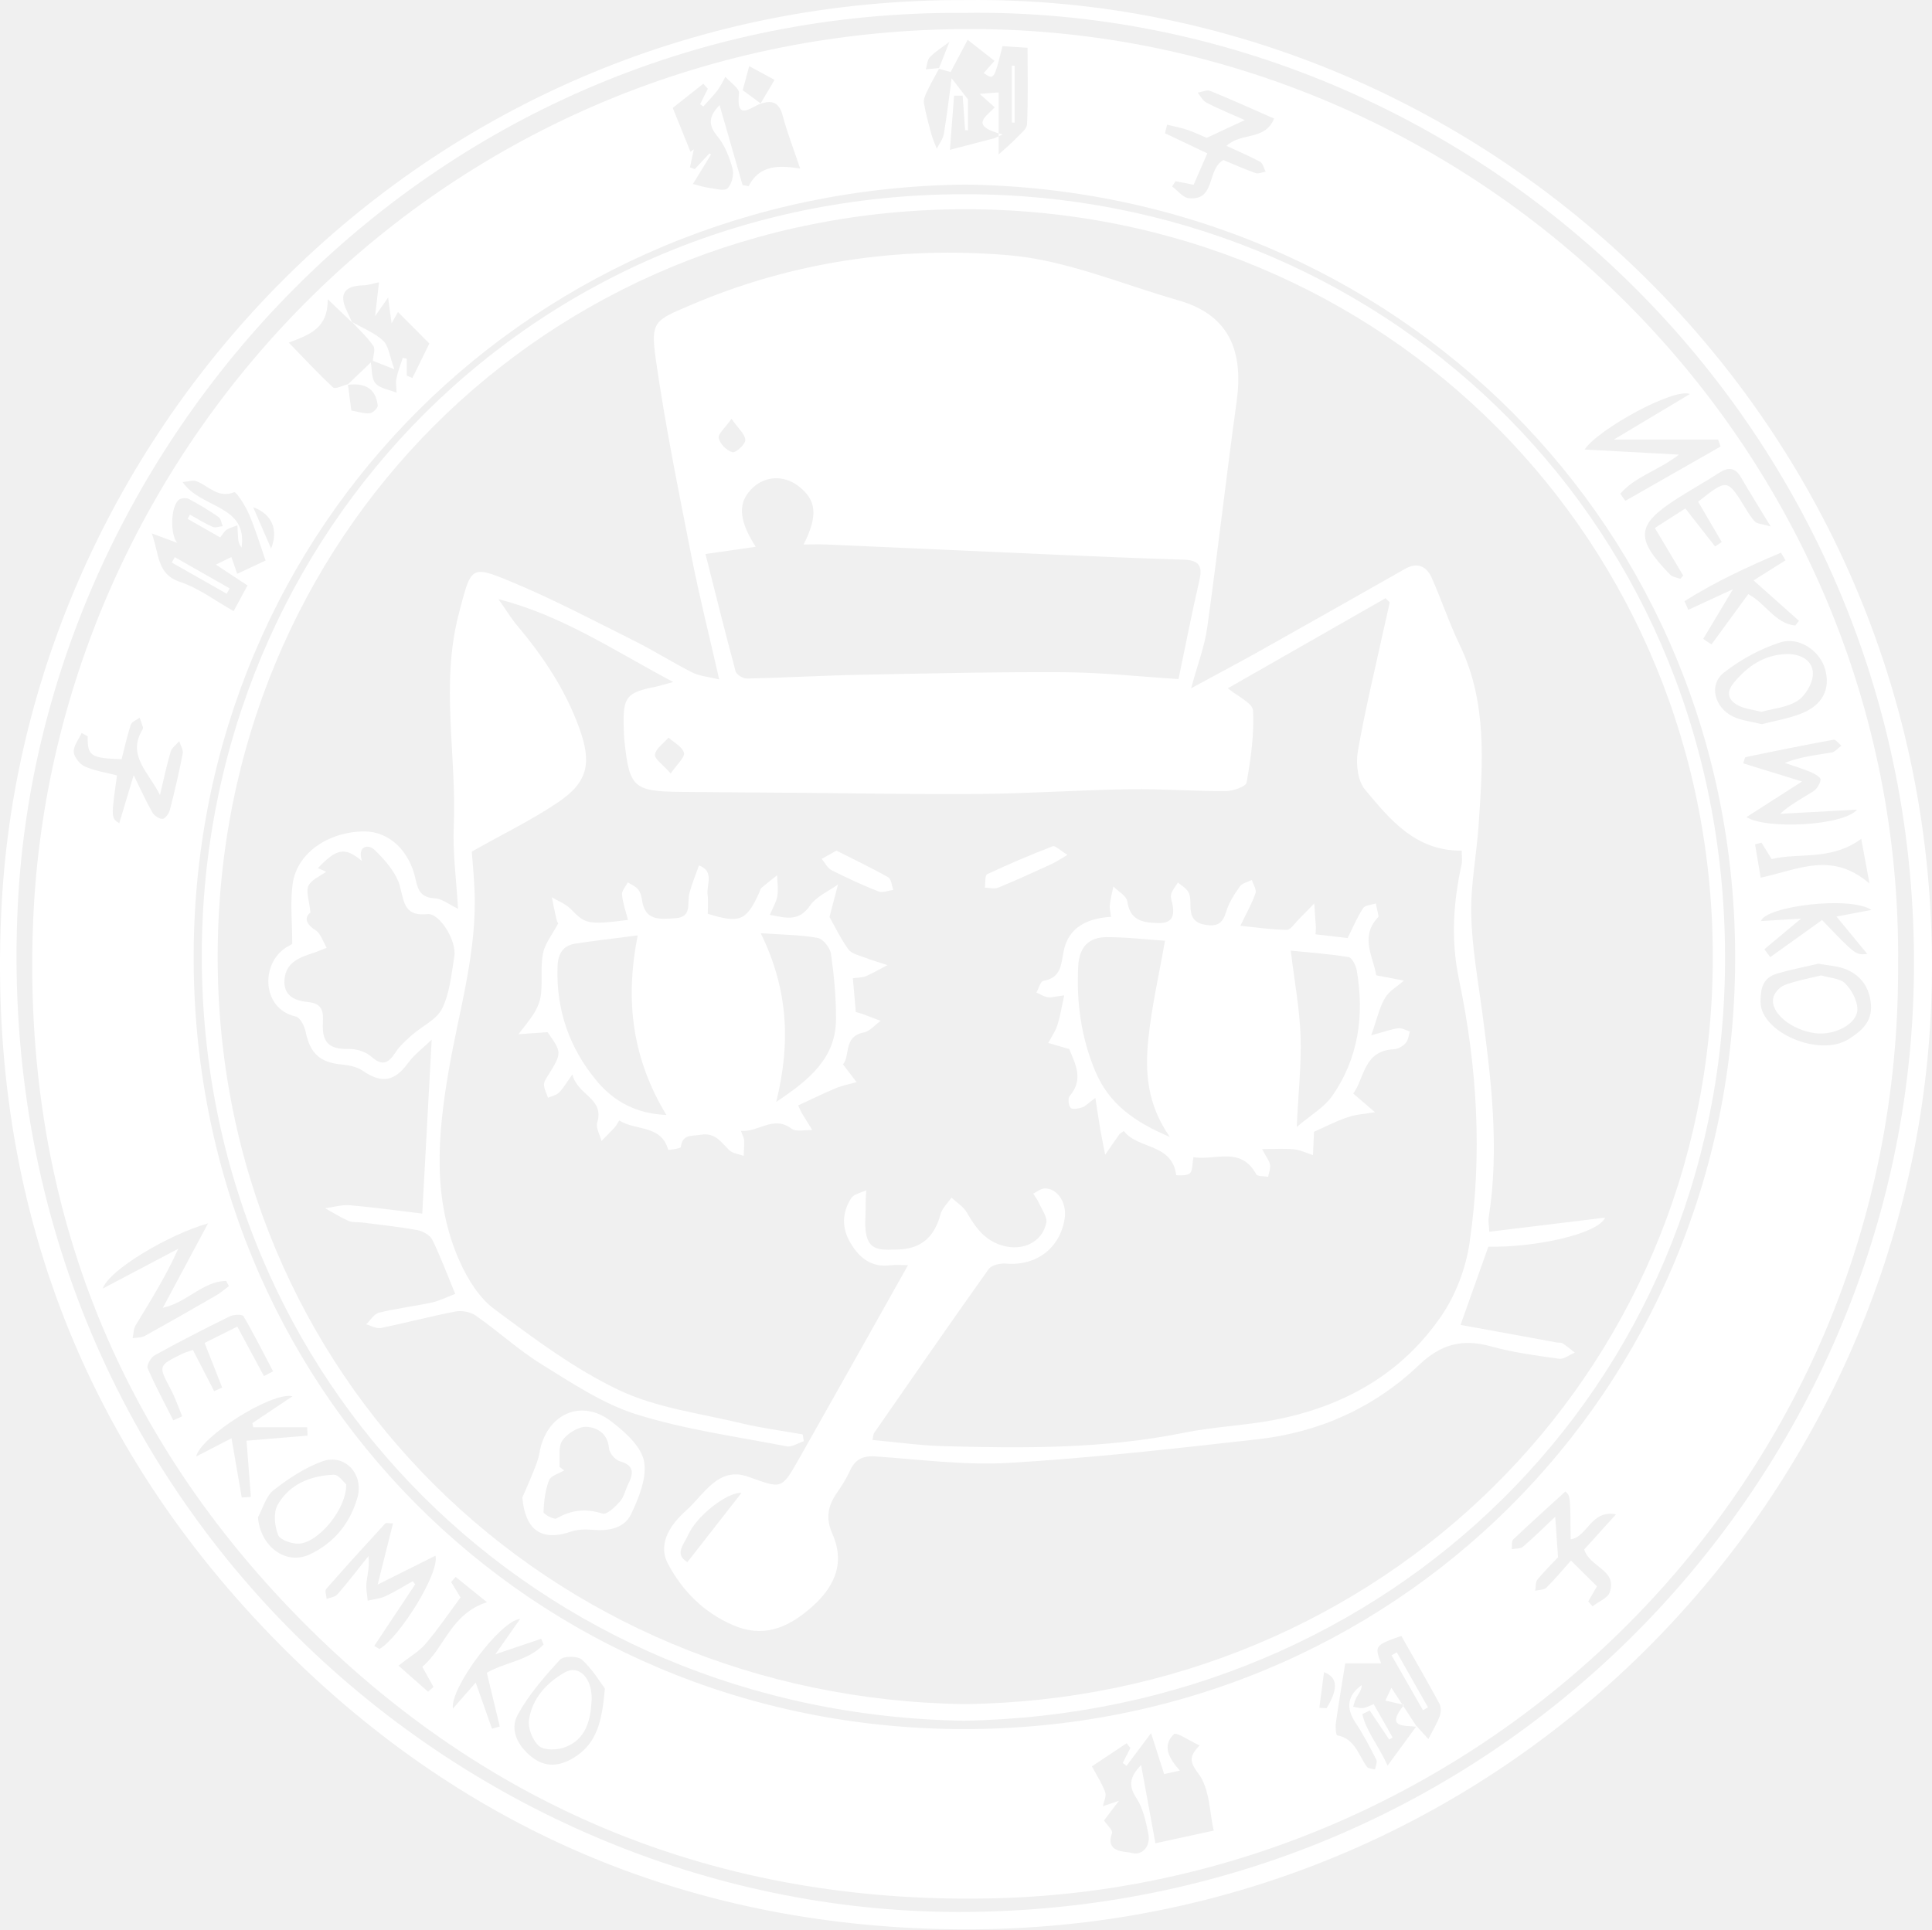
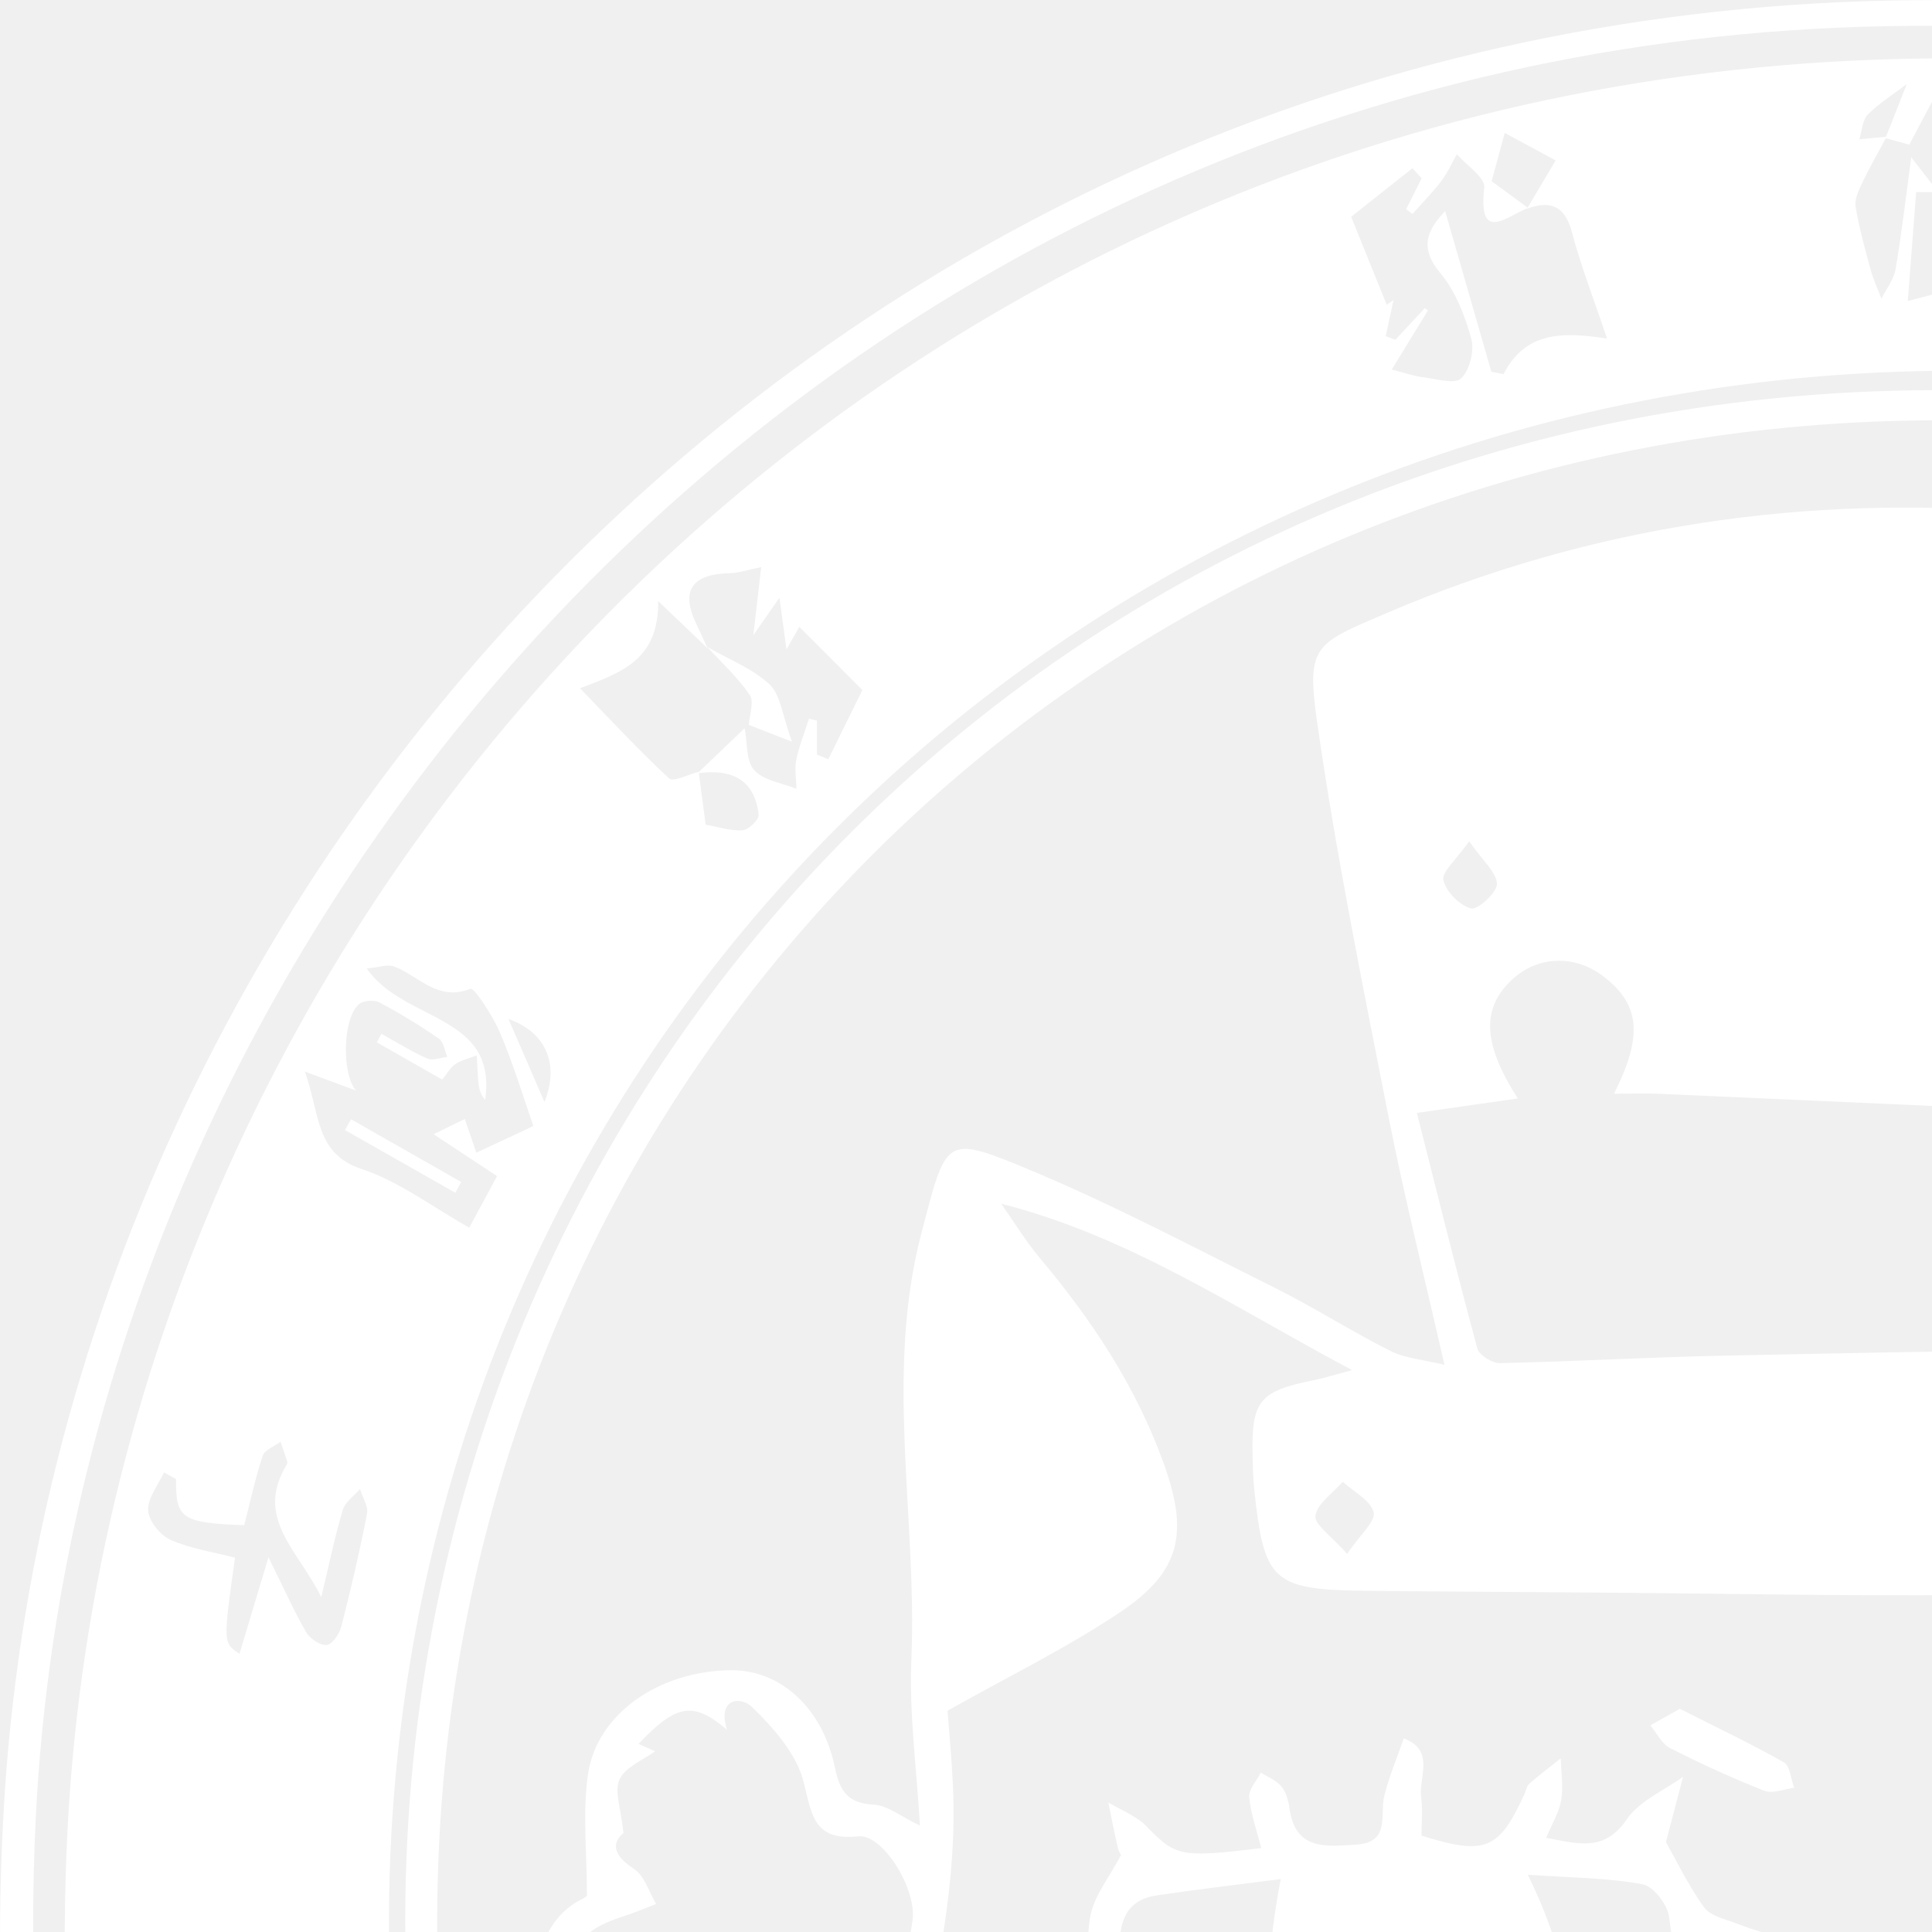
- <svg xmlns="http://www.w3.org/2000/svg" version="1.1" id="logo" x="0px" y="0px" viewBox="0 0 502.1 501.53" style="enable-background:new 0 0 502.1 501.53;" xml:space="preserve">
+ <svg xmlns="http://www.w3.org/2000/svg" version="1.1" id="logo" x="0px" y="0px" viewBox="0 0 250 250" style="enable-background:new 0 0 250 250;" xml:space="preserve">
  <style type="text/css">
	.st0{fill:#fff;}
	@keyframes fade{
    from{
        opacity:0;
    }
    to{
        opacity:1;
    }
	}
	#maru{
		-webkit-animation:fade 1s linear;
	}
	#nekomiko {

	}
	#nekomiko{
		-webkit-animation:fade 2.5s ease-in;
	}
</style>
  <g id="maru">
    <path class="st0" d="M251.12,0.02c136.76-1.59,256.12,113.13,250.8,260.33c-4.69,129.94-112.09,241.79-251.82,241.18   c-68.94-0.3-128.43-24.93-176.72-73.36C20.47,375.09-3.67,309.67,0.45,234.69C7.28,110.46,111.17-0.62,251.12,0.02z M250.57,3.35   C112.59,2.39,10.56,113.83,4.62,235.38c-7.47,152.97,114.56,261.59,244.52,261.63c139.36,0.04,243.3-110.63,248.09-236.96   C502.77,114.21,384.78,1.34,250.57,3.35z" />
    <path class="st0" d="M493.29,250.88c0.58,135.51-108.38,239.02-233.83,242.55c-69.43,1.95-129.67-21.27-178.93-70.01   C29.57,373.01,5.67,310.79,8.62,239.28C13.7,115.92,115.3,7.18,252.81,7.55C384.43,7.9,494.66,116.51,493.29,250.88z M243.96,17.87   c0.13-0.3,0.26-0.6,0.38-0.9c0.8-2.03,1.6-4.05,2.39-6.08c-1.7,1.29-3.54,2.43-5.03,3.93c-0.72,0.72-0.76,2.11-1.1,3.2   c1.18-0.11,2.35-0.22,3.53-0.33c-1.07,2-2.21,3.97-3.18,6.01c-0.46,0.96-0.99,2.12-0.83,3.08c0.46,2.74,1.21,5.44,1.94,8.13   c0.35,1.28,0.93,2.49,1.4,3.74c0.63-1.27,1.6-2.49,1.83-3.83c0.81-4.8,1.37-9.64,2.02-14.47c1.29,1.67,2.59,3.34,4.26,5.5   c0,2.02,0,5.02,0,8.02c-0.25,0-0.5-0.01-0.75-0.01c-0.21-3-0.43-6-0.64-9c-0.74,0-1.49,0-2.23,0c-0.33,4.33-0.67,8.66-1.08,14.09   c4.6-1.2,8.06-2.11,11.53-3.01c0.73-0.33,1.46-0.66,2.19-0.99c-8.95-2.29-4.17-4.68-2.08-7.06c-1.22-1.09-2.21-1.97-3.92-3.49   c2.06-0.16,3.17-0.24,4.95-0.38c0,5.47,0,10.41,0,16.12c2-1.82,3.29-2.87,4.42-4.07c1.11-1.18,2.89-2.47,2.95-3.78   c0.31-6.45,0.14-12.92,0.14-19.87c-2.15-0.14-4.38-0.29-6.52-0.42c-2.2,8.81-2.2,8.81-4.87,6.99c1.01-1.15,2.01-2.28,2.79-3.17   c-2.3-1.81-4.26-3.35-6.96-5.47c-1.53,2.89-2.98,5.63-4.43,8.37C246.02,18.43,244.99,18.15,243.96,17.87z M90.26,100.06   c2.03-1.95,4.06-3.89,6.1-5.84c0.36,1.86,0.15,4.22,1.23,5.43c1.21,1.35,3.59,1.66,5.47,2.42c-0.02-1.26-0.27-2.56-0.02-3.76   c0.37-1.8,1.08-3.54,1.64-5.3c0.34,0.08,0.69,0.16,1.03,0.24c0,1.46,0,2.92,0,4.39c0.49,0.2,0.98,0.4,1.47,0.61   c1.62-3.29,3.24-6.58,4.41-8.96c-3.04-3.05-5.53-5.55-8.16-8.18c-0.46,0.82-1.12,1.98-1.66,2.93c-0.3-2.2-0.6-4.44-0.91-6.69   c-1.1,1.58-2.21,3.16-3.38,4.84c0.32-2.74,0.64-5.52,1.02-8.81c-1.86,0.38-2.94,0.77-4.02,0.79c-4.97,0.1-6.44,2.26-4.38,6.57   c0.5,1.04,0.97,2.1,1.45,3.14c-1.72-1.64-3.43-3.28-6.38-6.1c0.08,7.6-4.7,9.22-10.12,11.28c4.12,4.25,7.69,8.12,11.54,11.67   c0.55,0.5,2.51-0.53,3.82-0.86c0.3,2.29,0.61,4.59,0.9,6.84c1.52,0.27,3.16,0.82,4.76,0.73c0.77-0.04,2.17-1.38,2.1-2.01   C97.64,100.76,94.56,99.46,90.26,100.06z M358.93,432.38c-2.84,0-5.68,0-9.32,0c-0.74,4.61-1.65,10.04-2.44,15.49   c-0.16,1.08,0.03,3.16,0.36,3.22c4.65,0.89,5.5,5.15,7.72,8.2c0.35,0.48,1.39,0.47,2.11,0.68c0.13-0.86,0.64-1.92,0.32-2.55   c-1.66-3.26-3.35-6.54-5.38-9.58c-2.6-3.9-2.14-7.14,1.61-9.82c-0.03,1.31-0.81,2.23-1.4,3.26c-0.41,0.72-0.57,1.58-0.84,2.38   c0.85,0.13,1.72,0.45,2.54,0.35c0.89-0.11,1.73-0.61,2.8-1.02c1.76,3.1,3.34,5.87,4.91,8.65c-0.3,0.18-0.59,0.36-0.89,0.55   c-1.68-2.51-3.37-5.03-5.05-7.54c-0.64,0.3-1.29,0.61-1.93,0.91c0.92,4.36,4.02,7.83,6.57,13.4c3.03-4.14,5.28-7.2,7.52-10.27   c1.08,1.18,2.15,2.35,3.08,3.37c1.24-2.45,2.28-4.14,2.94-5.96c0.35-0.97,0.4-2.38-0.07-3.24c-3.22-5.95-6.62-11.81-9.91-17.61   C357.29,427.69,357.19,427.84,358.93,432.38z M46.05,141.11c-1.93-0.72-3.87-1.43-6.6-2.45c1.98,5.54,1.32,10.63,7.37,12.62   c4.84,1.6,9.13,4.9,13.9,7.58c1.43-2.65,2.49-4.61,3.6-6.67c-3.02-2-5.62-3.71-8.21-5.42c1.25-0.61,2.5-1.22,4.03-1.97   c0.6,1.75,1.08,3.15,1.5,4.36c2.62-1.23,4.89-2.29,7.38-3.45c-1.36-3.9-2.61-8.08-4.31-12.06c-0.92-2.17-3.35-5.89-3.83-5.7   c-4.28,1.69-6.69-1.69-9.87-2.88c-0.87-0.33-2.03,0.12-3.56,0.25c4.86,7,16.93,5.84,15.33,17c-0.82-0.89-0.88-2-0.94-3.11   c-0.05-0.88-0.1-1.76-0.15-2.64c-0.93,0.36-1.94,0.59-2.76,1.12c-0.64,0.41-1.04,1.2-1.71,2.01c-2.93-1.67-5.7-3.25-8.46-4.82   c0.2-0.37,0.4-0.73,0.6-1.1c1.96,1.08,3.87,2.28,5.92,3.19c0.7,0.31,1.72-0.11,2.6-0.2c-0.35-0.81-0.46-1.94-1.08-2.37   c-2.46-1.7-5.03-3.27-7.67-4.67c-0.68-0.36-2.05-0.29-2.63,0.17C44.35,131.6,44.17,138.87,46.05,141.11z M197.6,27   c1.24-2.08,2.48-4.17,3.7-6.24c-2.45-1.32-4.33-2.34-6.59-3.56c-0.63,2.31-1.15,4.23-1.69,6.25c1.65,1.22,3.18,2.34,4.71,3.46   c-2.77,1.08-6.5,4.64-5.67-2.65c0.15-1.28-2.29-2.86-3.54-4.3c-0.67,1.17-1.23,2.43-2.04,3.5c-1.13,1.48-2.46,2.82-3.7,4.22   c-0.28-0.2-0.55-0.4-0.83-0.6c0.67-1.34,1.34-2.67,2.01-4.01c-0.4-0.43-0.79-0.86-1.19-1.3c-2.92,2.31-5.84,4.62-7.93,6.28   c1.79,4.44,3.2,7.91,4.6,11.39c0.29-0.2,0.59-0.41,0.88-0.61c-0.34,1.56-0.67,3.11-1.01,4.67c0.42,0.16,0.83,0.32,1.25,0.47   c1.27-1.36,2.54-2.73,3.8-4.09c0.14,0.09,0.28,0.19,0.42,0.28c-1.48,2.41-2.95,4.82-4.69,7.66c1.7,0.43,2.85,0.85,4.03,0.99   c1.69,0.21,4.1,0.95,4.95,0.15c1.12-1.06,1.74-3.6,1.31-5.15c-0.82-2.97-2.03-6.11-3.98-8.44c-2.91-3.49-1.57-5.72,0.6-8.06   c2,6.96,3.99,13.88,5.98,20.79c0.52,0.1,1.04,0.21,1.57,0.31c2.78-5.39,7.41-5.54,13.4-4.6c-1.72-5.12-3.38-9.37-4.54-13.75   C202.51,26.61,200.64,25.91,197.6,27z M250.97,47.98C139.07,49.14,50.9,136.23,50.33,247.79   c-0.58,112.82,87.8,201.37,199.68,201.68c112.32,0.31,200.36-87.89,200.93-199.46C451.52,137.33,362.93,49.48,250.97,47.98z    M286.91,473.23c0.83,1.24,2.35,2.57,2.1,3.26c-1.91,5.26,3.53,4.71,5.09,5.17c2.72,0.8,5.02-1.73,4.34-4.99   c-0.66-3.2-1.37-6.66-3.12-9.29c-2.39-3.59-1.31-5.85,1.23-8.59c1.35,7.38,2.66,14.49,3.73,20.36c5.82-1.26,10.23-2.22,15.15-3.29   c-1.09-4.59-0.99-10.89-4-14.84c-2.5-3.29-2.21-4.56,0.31-7.3c-2.58-1.19-6.01-3.54-6.64-2.94c-3.23,3.07-1.23,6.38,1.53,9.48   c-2.08,0.46-3.57,0.79-4.08,0.91c-1.12-3.5-2.1-6.55-3.41-10.65c-2.77,3.7-4.57,6.1-6.36,8.5c-0.33-0.24-0.66-0.49-1-0.73   c0.66-1.3,1.33-2.61,1.99-3.91c-0.33-0.41-0.65-0.82-0.98-1.23c-3.04,2.02-6.07,4.05-9.02,6.01c1.35,2.53,2.68,4.53,3.46,6.72   c0.36,1.02-0.37,2.42-0.61,3.65c1.26-0.43,2.52-0.86,4.19-1.43C289.44,469.91,288.27,471.44,286.91,473.23z M468.33,203.15   c-5.37,3.44-9.72,6.23-14.43,9.24c4.74,3.2,24.98,2.39,28.74-1.93c-6.67,0.36-13.34,0.73-20.01,1.09c2.67-2.46,5.73-4,8.6-5.84   c0.95-0.61,1.8-1.96,1.91-3.06c0.06-0.57-1.52-1.51-2.5-1.93c-2.21-0.92-4.52-1.62-6.79-2.41c4.11-1.61,8.16-2.03,12.17-2.7   c0.91-0.15,1.69-1.16,2.52-1.78c-0.68-0.54-1.46-1.65-2.02-1.54c-7.64,1.39-15.25,2.94-22.86,4.53c-0.24,0.05-0.33,0.83-0.62,1.61   C457.96,199.94,462.76,201.42,468.33,203.15z M303.32,32.41c-0.19,0.74-0.38,1.48-0.56,2.23c3.61,1.71,7.23,3.43,11,5.22   c-1.35,3.12-2.45,5.65-3.55,8.17c-1.95-0.39-3.33-0.66-4.71-0.93c-0.29,0.45-0.59,0.91-0.88,1.36c1.43,1.06,2.79,2.91,4.31,3.06   c7.08,0.71,4.6-7.39,9-9.92c2.58,1.06,5.43,2.34,8.37,3.39c0.74,0.26,1.75-0.22,2.63-0.36c-0.46-0.88-0.71-2.16-1.43-2.56   c-2.68-1.47-5.52-2.65-8.74-4.15c3.79-3.59,10.02-1.29,12.36-7.1c-5.68-2.49-11.08-4.95-16.57-7.18c-0.89-0.36-2.19,0.27-3.31,0.45   c0.76,0.89,1.35,2.12,2.32,2.61c3.15,1.61,6.44,2.95,9.95,4.52c-3.41,1.59-6.25,2.91-9.92,4.62c-0.95-0.41-2.89-1.35-4.91-2.05   C306.94,33.19,305.11,32.86,303.32,32.41z M22.79,191.4c-0.52-0.29-1.05-0.58-1.57-0.87c-0.75,1.64-2.13,3.32-2.05,4.92   c0.07,1.36,1.57,3.23,2.91,3.81c2.63,1.16,5.58,1.59,8.33,2.3c-1.55,11.04-1.55,11.04,0.58,12.44c1.16-3.85,2.28-7.6,3.75-12.49   c2.04,4.12,3.31,6.99,4.87,9.69c0.49,0.84,1.83,1.75,2.67,1.66c0.73-0.08,1.64-1.45,1.89-2.4c1.24-4.83,2.37-9.68,3.32-14.57   c0.19-0.98-0.58-2.14-0.91-3.21c-0.76,0.89-1.91,1.67-2.22,2.7c-1.03,3.44-1.75,6.96-2.79,11.3c-2.9-5.99-8.69-10.21-4.49-17.12   c0.08-0.13,0.12-0.34,0.08-0.48c-0.27-0.85-0.57-1.68-0.86-2.52c-0.8,0.6-2.05,1.05-2.31,1.83c-0.98,2.96-1.63,6.03-2.39,8.97   C23.52,197.07,22.71,196.5,22.79,191.4z M97.27,427.84c0.44,0.27,0.89,0.55,1.33,0.82c5.23-3.02,15.64-19.64,14.58-24.27   c-4.88,2.45-9.63,4.83-15.04,7.53c1.44-5.73,2.69-10.72,4-15.92c-1.1,0-1.81-0.21-2.03,0.03c-5.17,5.63-10.31,11.27-15.34,17.02   c-0.41,0.47,0.06,1.71,0.12,2.59c0.95-0.38,2.21-0.5,2.81-1.19c2.79-3.23,5.39-6.62,8.06-9.95c0.35,2.61-0.28,4.78-0.53,6.99   c-0.17,1.5,0.2,3.07,0.33,4.6c1.54-0.37,3.19-0.5,4.59-1.15c2.45-1.14,4.75-2.59,7.12-3.91c0.21,0.27,0.42,0.55,0.63,0.82   C104.36,417.19,100.81,422.52,97.27,427.84z M421.09,128.35c0.44,0.61,0.88,1.23,1.32,1.84c8.25-4.71,16.5-9.41,24.75-14.12   c-0.22-0.6-0.44-1.2-0.66-1.8c-8.58,0-17.17,0-27.09,0c7.24-4.33,13.22-7.91,19.77-11.84c-4.12-1.7-23.85,9.13-27.36,14.42   c8.15,0.44,15.92,0.86,24.49,1.33C431.11,122.3,424.94,123.82,421.09,128.35z M411.72,402.78c2.46-2.72,5-5.53,8.25-9.13   c-6.55-1.27-7.36,5.89-11.78,6.49c-0.08-11.27-0.08-11.27-1.36-12.44c-4.55,4.15-9.12,8.25-13.56,12.47   c-0.49,0.46-0.28,1.67-0.39,2.53c0.99-0.19,2.25-0.05,2.91-0.62c2.97-2.57,5.78-5.34,8.39-7.8c0.21,3.07,0.44,6.36,0.73,10.53   c-1.31,1.4-3.45,3.5-5.35,5.8c-0.55,0.67-0.4,1.92-0.57,2.9c0.98-0.25,2.27-0.19,2.89-0.8c2.22-2.19,4.22-4.62,6.39-7.05   c2.67,2.65,4.74,4.7,6.76,6.7c-0.87,1.51-1.57,2.72-2.27,3.93c0.37,0.42,0.75,0.84,1.12,1.26c1.55-1.21,3.96-2.12,4.48-3.67   C420.32,408.02,413.15,407.47,411.72,402.78z M42.32,339.96c3.88-7.25,7.55-14.1,11.75-21.95c-10.11,2.85-25.72,12.05-27.37,16.95   c7.24-3.82,13.43-7.08,19.63-10.35c-3.24,7.22-7.22,13.52-11.08,19.9c-0.56,0.93-0.53,2.22-0.78,3.34   c1.04-0.17,2.24-0.08,3.11-0.56c6.25-3.45,12.45-7,18.63-10.57c1.17-0.67,2.19-1.59,3.28-2.4c-0.24-0.45-0.48-0.9-0.72-1.35   C52.69,333.06,48.63,338.58,42.32,339.96z M472.57,250.51c-3.41,0.81-7.16,1.51-10.79,2.6c-3.56,1.07-4.26,3.66-4.24,7.35   c0.03,7.9,15.23,14.43,22.83,9.7c3.55-2.21,6.17-4.62,5.87-8.93c-0.31-4.48-2.62-7.87-6.94-9.43   C477.29,251.08,475.08,250.97,472.57,250.51z M157.2,438.92c-1.26-1.67-3.22-5-5.94-7.48c-1.1-1-4.83-1.01-5.75,0   c-4.05,4.45-8.12,9.09-10.97,14.33c-2.15,3.95,0.06,8.11,3.61,10.92c3.55,2.82,7.19,2.54,11.03,0.18   C155.13,453.22,156.48,447.43,157.2,438.92z M457.89,188.25c3.23-0.84,6.68-1.42,9.9-2.63c5.81-2.18,8.01-6.41,6.53-11.68   c-1.31-4.67-6.7-8.56-11.69-6.94c-5.21,1.69-10.32,4.47-14.63,7.86c-3.99,3.13-2.47,9.06,2.42,11.42   C452.6,187.32,455.16,187.56,457.89,188.25z M430.07,137.25c2.82-1.81,5.28-3.39,7.93-5.08c2.73,3.49,5.23,6.69,7.73,9.88   c0.58-0.39,1.16-0.77,1.73-1.16c-2.06-3.51-4.12-7.03-6.14-10.47c7.58-6,7.57-5.99,12.22,1.56c0.78,1.27,1.55,2.61,2.6,3.64   c0.58,0.57,1.72,0.56,4.04,1.23c-3.11-5.12-5.47-8.87-7.68-12.7c-1.51-2.62-3.28-2.82-5.72-1.24c-3.49,2.26-7.13,4.29-10.64,6.52   c-10.95,6.94-11.33,10.43-2.12,19.93c0.62,0.64,1.77,0.76,2.67,1.12c0.25-0.29,0.5-0.58,0.75-0.87   C435.05,145.59,432.65,141.57,430.07,137.25z M67.04,394.42c0.6,7.55,7.22,12.54,13.4,9.67c6.34-2.95,10.53-8.1,12.44-14.75   c1.77-6.17-3.32-11.58-9.15-9.45c-4.54,1.66-8.81,4.47-12.64,7.48C69.11,388.92,68.35,392.02,67.04,394.42z M45.04,369.21   c0.77-0.35,1.55-0.69,2.32-1.04c-1-2.39-1.83-4.86-3.04-7.14c-3.19-6.02-3.26-6,3-9.09c0.85-0.42,1.79-0.66,2.81-1.03   c1.92,3.73,3.72,7.23,5.53,10.73c0.69-0.32,1.39-0.63,2.08-0.95c-1.49-3.78-2.98-7.56-4.57-11.6c2.92-1.46,5.54-2.76,8.5-4.24   c2.46,4.56,4.69,8.72,6.93,12.87c0.79-0.41,1.58-0.83,2.37-1.24c-2.52-4.8-4.95-9.66-7.69-14.33c-0.31-0.54-2.6-0.45-3.62,0.05   c-6.55,3.23-13.06,6.57-19.45,10.1c-0.99,0.55-2.18,2.61-1.85,3.36C40.36,360.28,42.77,364.72,45.04,369.21z M62.83,389.28   c0.79-0.06,1.58-0.11,2.37-0.17c-0.37-4.83-0.75-9.65-1.13-14.6c5.5-0.46,10.68-0.89,15.86-1.32c-0.03-0.73-0.06-1.46-0.1-2.19   c-4.67,0-9.34,0-14.01,0c-0.07-0.36-0.15-0.71-0.22-1.07c3.24-2.17,6.48-4.35,10.42-6.98c-5.48-1.22-23.9,10.53-25.05,15.67   c3.13-1.61,5.75-2.97,9.2-4.75C61.13,379.45,61.98,384.36,62.83,389.28z M466.57,162.61c0.32-0.41,0.63-0.82,0.95-1.23   c-3.81-3.39-7.61-6.78-11.79-10.51c3.24-2.04,5.77-3.63,8.3-5.22c-0.39-0.66-0.79-1.32-1.18-1.98c-8.64,3.64-17.13,7.6-25.08,12.6   c0.33,0.75,0.67,1.5,1,2.25c3.54-1.63,7.08-3.27,11.6-5.35c-2.94,4.92-5.34,8.91-7.73,12.91c0.72,0.48,1.43,0.96,2.15,1.44   c3.17-4.33,6.34-8.67,9.56-13.07C458.83,156.8,461.31,162.09,466.57,162.61z M486.36,236.54c-5.41-3.71-27.47-1.01-28.71,2.89   c3.06-0.19,6.07-0.37,10.42-0.64c-3.88,3.25-6.71,5.61-9.54,7.97c0.51,0.68,1.03,1.36,1.54,2.04c4.51-3.23,9.02-6.45,13.46-9.64   c8.76,9.14,8.76,9.14,11.75,8.81c-2.65-3.22-5.17-6.27-8.01-9.72C480.57,237.63,482.98,237.18,486.36,236.54z M123.63,437.38   c1.52,4.31,2.88,8.15,4.23,11.99c0.67-0.19,1.35-0.38,2.02-0.57c-1.1-4.59-2.21-9.19-3.36-13.97c4.74-2.76,10.87-3.12,14.75-7.37   c-0.21-0.49-0.42-0.97-0.63-1.46c-3.56,1.2-7.12,2.41-11.9,4.02c2.56-3.66,4.36-6.23,6.44-9.19c-5.09,0.38-18.32,18.04-17.48,23.33   C119.74,441.83,121.41,439.92,123.63,437.38z M483.71,218.06c-7.96,5.79-16.13,3.51-23.29,5.25c-1-1.63-1.81-2.95-2.62-4.26   c-0.56,0.14-1.13,0.29-1.69,0.43c0.55,3.26,1.1,6.51,1.47,8.68c9.93-2.18,18.5-6.89,28.27,1.5   C484.97,224.88,484.32,221.36,483.71,218.06z M119.69,415.25c-3.03,4.08-5.83,8.23-9.05,12.02c-1.72,2.02-4.18,3.42-7.08,5.71   c2.12,1.87,4.91,4.32,7.7,6.78c0.46-0.42,0.93-0.83,1.39-1.25c-0.87-1.58-1.75-3.16-2.9-5.23c5.81-4.84,7.29-13.72,16.81-16.79   c-3.08-2.49-5.61-4.53-8.15-6.58c-0.39,0.45-0.78,0.89-1.17,1.34C118.06,412.58,118.88,413.93,119.69,415.25z M65.8,131.86   c1.79,4.12,3.01,6.95,4.65,10.73C72.4,137.81,70.72,133.58,65.8,131.86z M342.88,443.93c0.63,0.04,1.26,0.08,1.89,0.12   c3.02-5.07,2.96-7.95-0.67-9.38C343.68,437.88,343.28,440.9,342.88,443.93z" />
    <path class="st0" d="M250.53,447.3c-111.04-1.73-198.1-87.76-198.09-198.82c0.01-109.98,87.3-200.74,203.51-197.93   c106.09,2.56,193.33,86.43,192.36,200.37C447.38,360.52,361.54,445.32,250.53,447.3z M250.67,442.98   c108.4-1.38,193.8-85.49,194.46-192.9c0.68-109.43-85.21-195.62-194.06-195.69C141.67,54.32,56.72,139.76,56.57,248.45   C56.41,357.49,142.34,441.44,250.67,442.98z" />
    <path class="st0" d="M263.69,17.1c0,4.93,0,9.86,0,14.79c-0.24-0.01-0.49-0.02-0.73-0.04c0-4.93,0-9.85,0-14.78   C263.2,17.07,263.45,17.08,263.69,17.1z" />
    <path class="st0" d="M361.6,438.74c2.21,3.38,4.41,6.75,6.62,10.13c-3.27-0.42-8.26,0.44-3.33-5.69c-1.99-0.46-3.29-0.76-4.85-1.12   C360.61,440.84,361.11,439.79,361.6,438.74z" />
    <path class="st0" d="M96.9,93.8c0.08-1.32,0.71-3.01,0.12-3.87c-1.55-2.27-3.63-4.17-5.5-6.21c2.72,1.57,5.81,2.75,8.05,4.84   c1.45,1.36,1.67,4.04,2.91,7.42C99.52,94.82,98.21,94.31,96.9,93.8z" />
    <path class="st0" d="M473.29,253.55c2.34,0.71,4.94,0.76,6.25,2.09c1.67,1.68,3.14,4.39,3.17,6.67c0.05,3.85-5.98,6.95-11,6.26   c-6.12-0.84-11.55-5.17-10.9-9.07c0.22-1.31,1.7-2.96,2.99-3.44C466.86,254.9,470.15,254.34,473.29,253.55z" />
    <path class="st0" d="M153.76,441.88c-0.25,5.23-1.42,10.16-6.82,12.27c-2.02,0.79-5.36,0.93-6.79-0.23   c-1.69-1.38-2.99-4.65-2.67-6.83c0.81-5.54,4.49-9.6,9.27-12.34C150.47,432.61,153.96,436.28,153.76,441.88z" />
    <path class="st0" d="M457.76,185.04c-2.36-0.6-4.23-0.78-5.8-1.55c-2.66-1.31-3.59-3.3-1.4-5.97c3.62-4.42,8.06-7.4,13.9-7.5   c3.43-0.06,6.73,1.63,6.69,5.17c-0.03,2.4-1.92,5.64-3.97,6.96C464.41,183.93,460.69,184.22,457.76,185.04z" />
    <path class="st0" d="M89.97,385.84c0.16,6.4-7.22,15.18-12.3,15.43c-1.84,0.09-4.89-0.97-5.4-2.28c-0.91-2.31-1.26-5.76-0.13-7.77   c3.04-5.44,8.57-7.61,14.59-7.87C87.99,383.29,89.36,385.34,89.97,385.84z" />
    <path class="st0" d="M45.42,144.83c4.75,2.71,9.51,5.41,14.26,8.12c-0.25,0.46-0.5,0.93-0.76,1.39c-4.76-2.7-9.52-5.41-14.28-8.11   C44.91,145.76,45.16,145.3,45.42,144.83z" />
    <path class="st0" d="M369.8,444.57c-2.72-4.76-5.43-9.51-8.15-14.27c0.45-0.26,0.91-0.52,1.36-0.78c2.7,4.76,5.4,9.53,8.1,14.29   C370.68,444.06,370.24,444.32,369.8,444.57z" />
  </g>
  <g id="nekomiko">
    <path class="st0" d="M379.88,221.13c-12.07,0.09-18.63-8.11-25.1-15.83c-1.92-2.28-2.45-6.73-1.91-9.89   c1.9-10.97,4.55-21.81,6.93-32.7c0.45-2.04,0.92-4.08,1.38-6.12c-0.36-0.36-0.72-0.72-1.09-1.09   c-13.76,7.86-27.52,15.73-40.99,23.42c2.41,2.03,6.45,3.81,6.55,5.81c0.32,6.2-0.59,12.52-1.67,18.68   c-0.19,1.07-3.54,2.24-5.44,2.24c-8.32,0.04-16.65-0.62-24.96-0.49c-12.97,0.2-25.93,1.1-38.91,1.23   c-15.95,0.15-31.91-0.19-47.86-0.31c-9.99-0.08-19.99-0.12-29.98-0.23c-12.14-0.13-13.28-1.17-14.53-13.12   c-0.16-1.49-0.19-2.99-0.22-4.49c-0.14-6.98,0.91-8.24,7.91-9.64c1.28-0.26,2.54-0.66,4.97-1.31   c-15.31-8.13-28.9-17.34-45.41-21.53c1.67,2.36,3.18,4.86,5.03,7.06c6.69,7.97,12.35,16.49,15.94,26.37   c3.28,9.03,2.41,14.06-5.52,19.39c-6.86,4.61-14.36,8.26-22.39,12.79c0.19,2.51,0.53,6.1,0.7,9.7c0.77,16.21-4.03,31.6-6.72,47.33   c-2.84,16.64-4.32,33.52,2.91,49.57c2.06,4.57,5.04,9.41,8.95,12.31c10.38,7.7,20.91,15.63,32.5,21.11   c9.73,4.6,20.99,6.01,31.64,8.57c5.27,1.27,10.67,1.96,16.02,2.91c0.09,0.59,0.18,1.18,0.28,1.77c-1.48,0.48-3.09,1.59-4.43,1.33   c-13.06-2.53-26.36-4.35-38.99-8.29c-8.69-2.71-16.67-8.07-24.54-12.92c-6.07-3.74-11.4-8.65-17.25-12.76   c-1.37-0.96-3.62-1.39-5.28-1.08c-6.52,1.24-12.94,2.97-19.45,4.29c-1.15,0.23-2.51-0.61-3.78-0.96c1.09-1.04,2.03-2.7,3.31-3.02   c4.51-1.11,9.16-1.65,13.71-2.64c2.05-0.44,3.97-1.44,6.12-2.24c-2.08-5.02-3.8-9.67-5.97-14.1c-0.59-1.21-2.48-2.23-3.92-2.49   c-4.74-0.87-9.54-1.36-14.33-1.98c-1.16-0.15-2.44,0.05-3.46-0.39c-2.12-0.93-4.1-2.19-6.14-3.31c2.16-0.28,4.35-0.96,6.47-0.78   c6.44,0.56,12.85,1.46,18.78,2.17c0.81-14.93,1.61-29.69,2.45-45.21c-2.13,2.07-4.49,3.82-6.15,6.08c-3.51,4.8-6.84,5.39-11.77,2   c-1.49-1.03-3.58-1.45-5.44-1.62c-5.68-0.52-8.27-2.91-9.4-8.53c-0.3-1.48-1.43-3.71-2.54-3.95c-9.2-1.97-9.34-14.76-1.52-18.52   c0.44-0.21,0.79-0.6,0.58-0.44c0-5.56-0.58-10.7,0.13-15.65c1.13-7.89,9.28-13.46,18.56-13.5c6.37-0.03,11.8,4.87,13.4,12.6   c0.63,3.02,1.64,4.62,5.01,4.79c1.79,0.09,3.52,1.53,5.99,2.71c-0.43-7.45-1.41-14.49-1.11-21.48c0.77-18.4-3.48-36.97,1.3-55.18   c3.21-12.25,2.95-12.77,13.46-8.42c11.03,4.57,21.64,10.19,32.34,15.53c5.06,2.53,9.85,5.6,14.91,8.14   c1.88,0.95,4.16,1.1,6.97,1.79c-2.61-11.49-5.21-21.78-7.25-32.18c-3.33-16.96-6.79-33.93-9.23-51.03   c-1.42-9.95-0.27-10.1,9.07-14.1c26.46-11.32,54.36-15.34,82.59-12.96c14.95,1.26,29.49,7.55,44.17,11.74   c13.41,3.83,16.9,13.4,15.13,26.25c-2.71,19.6-4.93,39.27-7.66,58.87c-0.67,4.83-2.49,9.51-4.17,15.71   c6.84-3.71,12.35-6.62,17.78-9.66c12.63-7.09,25.23-14.23,37.83-21.38c3.23-1.83,5.58-0.66,6.92,2.35   c2.56,5.76,4.55,11.78,7.28,17.45c7.22,14.98,5.96,30.78,4.92,46.57c-0.51,7.8-2.1,15.58-1.94,23.35   c0.17,8.4,1.69,16.79,2.81,25.16c2.38,17.84,4.56,35.68,1.74,53.69c-0.17,1.09,0.08,2.25,0.15,3.75   c10.05-1.22,19.77-2.41,30.09-3.67c-1.84,4.3-18.48,7.82-30.34,7.55c-2.34,6.59-4.66,13.13-7.22,20.33   c8.2,1.5,16.61,3.04,25.03,4.58c0.49,0.09,1.1-0.05,1.47,0.2c1.11,0.73,2.14,1.61,3.19,2.42c-1.36,0.57-2.81,1.78-4.07,1.61   c-5.92-0.83-11.91-1.62-17.66-3.21c-7.41-2.05-12.97-0.69-18.79,4.86c-11.62,11.08-25.94,17.49-41.93,19.28   c-21.48,2.41-42.99,4.84-64.55,6.13c-11.54,0.69-23.24-0.9-34.84-1.68c-3.35-0.23-5.3,0.91-6.62,3.88   c-0.88,1.96-2.07,3.81-3.3,5.58c-2.35,3.37-3.01,6.57-1.19,10.66c3.63,8.16,0.08,14.54-6.2,19.76c-5.82,4.84-11.99,7.34-19.75,3.93   c-7.6-3.34-13.03-8.88-16.74-15.83c-3-5.63,1.14-10.77,4.79-14.01c4.47-3.96,8.19-11.45,15.99-8.7c8.69,3.06,8.58,3.58,13.21-4.59   c9.41-16.62,18.74-33.29,28.36-50.39c-1.57,0-3.13-0.16-4.66,0.03c-4.82,0.58-7.88-1.83-10.22-5.68c-2.41-3.97-2.3-8,0.12-11.78   c0.69-1.07,2.56-1.39,3.89-2.05c-0.05,1.28-0.16,2.56-0.14,3.84c0.06,2.95-0.49,6.14,0.46,8.77c1.2,3.32,4.62,2.86,7.76,2.8   c6.38-0.12,9.67-3.39,11.27-9.23c0.43-1.56,1.85-2.85,2.81-4.26c1.37,1.28,3.13,2.34,4.02,3.9c2.21,3.88,4.66,7.24,9.23,8.56   c5.22,1.51,10.26-0.78,11.39-5.87c0.33-1.5-1.12-3.43-1.86-5.11c-0.39-0.89-1.01-1.69-1.53-2.52c0.98-0.47,1.95-1.3,2.95-1.34   c3.28-0.12,5.81,3.7,5.25,7.63c-1.11,7.82-7.37,12.57-15.23,11.9c-1.5-0.13-3.8,0.37-4.55,1.42   c-10.04,14.1-19.88,28.35-29.75,42.58c-0.25,0.36-0.23,0.91-0.44,1.85c6.21,0.56,12.26,1.43,18.32,1.6   c20.98,0.59,41.93,0.72,62.68-3.49c7.63-1.55,15.52-1.84,23.18-3.28c18.04-3.41,33.32-11.87,43.74-27.2   c3.69-5.44,6.28-12.29,7.24-18.81c3.37-22.92,2.01-45.87-2.73-68.48c-2.15-10.26-1.51-20.09,0.69-30.07   C380.06,223.62,379.88,222.6,379.88,221.13z M196.4,142.14c-4.03,0.58-8.06,1.15-13.06,1.87c2.69,10.62,5.15,20.58,7.83,30.49   c0.23,0.86,1.93,1.91,2.93,1.89c9.82-0.22,19.63-0.79,29.45-0.98c17.64-0.35,35.28-0.77,52.92-0.67c9.75,0.06,19.5,1.13,29.81,1.78   c1.82-8.69,3.49-17.32,5.47-25.87c0.91-3.94-0.62-5.06-4.25-5.17c-10.97-0.33-21.93-0.8-32.9-1.28   c-19.94-0.87-39.88-1.79-59.83-2.66c-1.86-0.08-3.73-0.01-5.92-0.01c3.85-7.62,3.32-11.69-1.51-15.29   c-3.6-2.68-8.24-2.54-11.49,0.35C191.65,130.34,191.8,134.97,196.4,142.14z M80.68,237.2c-1.15,0.93-1.89,2.53,1.35,4.63   c1.36,0.88,1.94,2.99,2.87,4.54c-1.33,0.51-2.64,1.09-3.99,1.52c-3.46,1.12-6.66,2.53-6.98,6.78c-0.32,4.28,2.82,5.48,6.07,5.8   c3.73,0.36,4.08,2.32,3.91,5.42c-0.28,5.27,1.8,6.91,6.73,6.78c1.96-0.05,4.4,0.71,5.84,1.99c2.92,2.59,4.48,1.72,6.31-1.1   c1.09-1.68,2.68-3.09,4.2-4.44c2.66-2.36,6.5-4.06,7.93-6.98c1.99-4.06,2.4-8.96,3.15-13.55c0.66-4.03-3.82-11.3-6.98-10.97   c-5.74,0.6-6.02-2.64-7.09-7c-0.89-3.61-3.88-7.02-6.69-9.73c-1.49-1.44-4.53-1.15-3.24,2.93c-4.39-3.7-6.53-3.33-11.45,1.84   c1.01,0.45,1.95,0.86,2.15,0.95c-1.52,1.12-3.83,2.02-4.6,3.64C79.45,231.79,80.37,234.07,80.68,237.2z M178.64,406.08   c4.81-6.16,9.49-12.16,14.07-18.02c-3.65-0.21-11.64,5.85-13.94,11.09C177.77,401.43,175.16,404,178.64,406.08z M174.32,201.07   c1.69-2.5,3.73-4.25,3.43-5.38c-0.41-1.56-2.58-2.66-4-3.95c-1.26,1.46-3.3,2.8-3.53,4.41   C170.06,197.3,172.32,198.79,174.32,201.07z M190.11,108.86c-1.7,2.42-3.58,3.97-3.33,5.03c0.34,1.49,2.09,3.28,3.57,3.66   c0.87,0.22,3.38-2.07,3.35-3.18C193.65,112.87,191.88,111.41,190.11,108.86z" />
    <path class="st0" d="M276.58,258.74c-2.39,0.3-3.39,0.64-4.3,0.49c-1.02-0.17-1.95-0.79-2.93-1.22c0.59-1.06,1.05-2.91,1.8-3.04   c4.59-0.79,4.58-4.08,5.27-7.66c1.22-6.29,6.15-8.59,12.32-8.99c-0.14-1.22-0.42-2.19-0.31-3.12c0.18-1.6,0.6-3.18,0.92-4.76   c1.26,1.28,3.4,2.42,3.61,3.85c0.73,4.9,3.81,5.53,7.86,5.65c3.52,0.11,4.46-1.43,3.95-4.53c-0.16-0.99-0.64-2.05-0.41-2.94   c0.29-1.1,1.16-2.05,1.77-3.06c0.92,0.8,2.12,1.44,2.69,2.44c0.54,0.94,0.57,2.26,0.56,3.41c-0.02,2.81,0.68,4.65,3.99,5.16   c3.16,0.49,4.43-0.52,5.31-3.47c0.7-2.34,2.13-4.52,3.56-6.54c0.6-0.86,2.04-1.12,3.1-1.66c0.35,1.16,1.27,2.51,0.95,3.44   c-0.9,2.62-2.31,5.08-3.93,8.46c4.34,0.44,8.19,1.03,12.05,1.07c1,0.01,2.05-1.68,3.02-2.65c1.4-1.38,2.75-2.82,4.12-4.23   c0.15,2.05,0.3,4.09,0.43,6.14c0.02,0.33-0.03,0.66-0.09,1.89c2.74,0.32,5.55,0.64,8.34,0.97c1.43-2.85,2.51-5.46,4.03-7.78   c0.52-0.79,2.16-0.83,3.3-1.21c0.23,1.06,0.47,2.11,0.68,3.17c0.03,0.14-0.04,0.36-0.15,0.47c-4.79,5.17-1.1,10.38-0.44,15.04   c2.7,0.51,4.95,0.94,7.2,1.37c-1.68,1.49-3.84,2.7-4.92,4.54c-1.45,2.47-2.06,5.43-3.57,9.69c3.46-0.94,5.22-1.6,7.02-1.83   c0.96-0.12,2.02,0.53,3.03,0.83c-0.33,1.01-0.41,2.25-1.06,2.97c-0.73,0.81-1.96,1.59-3,1.64c-8.06,0.32-7.73,7.66-10.67,11.52   c2.21,1.9,3.94,3.38,5.66,4.86c-2.37,0.41-4.83,0.53-7.08,1.29c-3.19,1.09-6.21,2.66-8.77,3.79c-0.11,2.5-0.19,4.28-0.27,6.07   c-1.62-0.52-3.21-1.32-4.86-1.5c-2.45-0.26-4.95-0.07-8.36-0.07c1.13,2.16,1.9,3.08,2.07,4.09c0.16,0.98-0.31,2.07-0.5,3.11   c-1.06-0.2-2.76-0.05-3.09-0.65c-4.02-7.35-10.6-3.53-16.32-4.43c-0.34,1.77-0.18,3.48-0.94,4.2c-0.73,0.69-3.54,0.5-3.54,0.45   c-1.06-8.36-10.02-6.66-13.61-11.47c-0.71,0.55-1.04,0.7-1.22,0.95c-1.23,1.73-2.42,3.48-3.63,5.22c-0.42-2.17-0.88-4.34-1.26-6.52   c-0.42-2.43-0.76-4.87-1.29-8.25c-1.92,1.42-2.6,2.2-3.44,2.47c-0.96,0.31-2.56,0.6-2.99,0.11c-0.57-0.64-0.75-2.47-0.25-3.06   c3.72-4.35,1.45-8.39-0.11-12.22c-2.02-0.59-3.74-1.09-5.46-1.59c0.81-1.51,1.84-2.96,2.36-4.56   C275.5,264.34,275.85,261.99,276.58,258.74z M304.03,295.55c-6.03-8.6-6.45-17.08-5.59-25.5c0.86-8.37,2.77-16.63,4.32-25.51   c-5.01-0.33-10.12-0.95-15.22-0.93c-4.71,0.02-7.08,2.7-7.33,7.61c-0.49,9.47,0.79,18.55,4.47,27.32   C288.2,286.89,294.73,291.62,304.03,295.55z M337,292.96c3.81-3.24,7.13-5.11,9.12-7.93c6.96-9.89,8.49-21.1,6.47-32.84   c-0.22-1.26-1.23-3.25-2.12-3.4c-4.93-0.81-9.95-1.16-15.02-1.68c0.98,8.14,2.31,15.17,2.55,22.24   C338.24,276.59,337.43,283.87,337,292.96z" />
    <path class="st0" d="M160.93,291.26c-0.66,1.03-0.87,1.49-1.2,1.84c-1.11,1.18-2.27,2.33-3.41,3.48c-0.41-1.6-1.52-3.42-1.11-4.78   c1.93-6.33-5.13-7.03-6.45-12.51c-1.61,2.24-2.38,3.64-3.47,4.71c-0.71,0.7-1.9,0.92-2.87,1.35c-0.38-1.15-1.04-2.29-1.04-3.45   c-0.01-0.89,0.74-1.82,1.26-2.66c3.39-5.55,3.39-5.65-0.33-10.93c-2.78,0.19-5.18,0.36-7.57,0.53c1.45-1.94,3.07-3.77,4.29-5.85   c0.84-1.44,1.45-3.18,1.6-4.83c0.32-3.45-0.18-7.03,0.5-10.39c0.51-2.51,2.35-4.74,3.96-7.78c0.21,0.36-0.26-0.16-0.4-0.75   c-0.49-1.99-0.86-4-1.27-6c1.66,1.01,3.62,1.73,4.93,3.08c3.74,3.86,4.37,4.12,14.85,2.82c-0.56-2.24-1.35-4.39-1.55-6.59   c-0.09-1,0.96-2.11,1.5-3.18c0.91,0.58,2,1,2.66,1.79c0.6,0.72,0.91,1.81,1.04,2.78c0.74,5.57,4.78,4.99,8.65,4.75   c4.47-0.28,3-3.86,3.64-6.37c0.64-2.51,1.66-4.92,2.51-7.37c4.13,1.57,1.88,5.06,2.25,7.72c0.22,1.61,0.04,3.28,0.04,4.86   c8.28,2.58,10.01,1.86,13.33-5.39c0.21-0.45,0.29-1.05,0.63-1.34c1.31-1.14,2.7-2.19,4.06-3.27c0.05,1.8,0.35,3.64,0.06,5.39   c-0.25,1.55-1.16,2.99-1.94,4.89c4.19,0.79,7.53,1.86,10.43-2.4c1.63-2.38,4.8-3.7,7.28-5.5c-0.72,2.74-1.44,5.48-2.22,8.46   c1.34,2.36,2.87,5.57,4.92,8.42c0.82,1.14,2.75,1.54,4.24,2.12c1.93,0.74,3.93,1.32,5.9,1.97c-1.86,0.97-3.68,2.04-5.6,2.88   c-0.85,0.38-1.9,0.32-3.39,0.54c0.28,3.09,0.53,5.97,0.78,8.77c0.86,0.25,1.34,0.36,1.79,0.53c1.56,0.58,3.1,1.18,4.65,1.77   c-1.46,1.05-2.8,2.72-4.39,3.02c-5.37,1.02-3.46,6.13-5.39,8.29c1.37,1.79,2.45,3.2,3.53,4.62c-1.79,0.51-3.66,0.85-5.36,1.56   c-3.32,1.39-6.56,2.98-9.83,4.49c0.64,1.34,0.75,1.65,0.92,1.92c0.91,1.5,1.83,2.99,2.75,4.48c-1.82-0.07-4.16,0.55-5.37-0.35   c-4.77-3.55-8.49,0.94-13.16,0.57c0.45,1.26,0.81,1.84,0.83,2.44c0.05,1.35-0.07,2.7-0.12,4.05c-1.28-0.48-2.9-0.62-3.78-1.5   c-2.11-2.09-3.67-4.63-7.38-3.98c-2.27,0.4-4.76-0.26-5.17,3.2c-0.05,0.39-3.24,0.8-3.27,0.73   C171.81,292.29,165.28,294.02,160.93,291.26z M165.73,243.15c-6.07,0.79-11.09,1.37-16.09,2.12c-3.3,0.49-4.61,2.57-4.74,5.91   c-0.43,11.32,3.1,21.35,10.25,29.89c4.37,5.22,10.21,8.46,18.03,8.76C164.46,275.38,162.31,260.47,165.73,243.15z M197.7,242.59   c7.06,14.38,7.87,28.3,4.03,43.85c8.87-5.9,15.51-11.53,15.54-21.57c0.02-5.63-0.51-11.3-1.3-16.87c-0.22-1.58-2.03-3.93-3.43-4.18   C208.04,242.99,203.39,242.98,197.7,242.59z" />
    <path class="st0" d="M135.75,389.26c0.94-2.19,1.94-4.36,2.81-6.58c0.64-1.62,1.35-3.27,1.63-4.97   c1.71-10.04,10.75-14.3,18.61-8.26c3.55,2.72,7.79,6.46,8.56,10.36c0.84,4.27-1.33,9.55-3.37,13.83   c-1.74,3.64-5.89,4.41-10.01,4.03c-1.85-0.17-3.88-0.12-5.61,0.48C140.75,400.76,136.47,397.77,135.75,389.26z M145.39,381.3   c0.41,0.31,0.82,0.62,1.23,0.93c-1.36,0.83-3.48,1.38-3.93,2.56c-0.99,2.58-1.34,5.48-1.44,8.26c-0.02,0.56,2.74,2.05,3.38,1.67   c3.89-2.26,7.64-2.64,11.97-1.26c1.1,0.35,3.29-1.76,4.52-3.15c1.05-1.18,1.38-2.97,2.11-4.44c1.38-2.76,1.76-4.92-2.14-6.02   c-1.2-0.34-2.72-2.12-2.82-3.35c-0.3-3.87-3.15-5.5-5.9-5.6c-2.11-0.08-4.98,1.76-6.26,3.62C145,376.17,145.57,379,145.39,381.3z" />
    <path class="st0" d="M277.42,222.22c-2.02,1.18-3.02,1.88-4.12,2.38c-4.61,2.1-9.22,4.23-13.9,6.15c-0.98,0.4-2.29,0.01-3.45-0.02   c0.18-1.2-0.01-3.19,0.6-3.48c5.59-2.63,11.28-5.05,17.05-7.27C274.24,219.74,275.51,221.07,277.42,222.22z" />
    <path class="st0" d="M217.37,221.12c4.68,2.37,9.16,4.49,13.47,6.93c0.8,0.46,0.9,2.16,1.32,3.29c-1.3,0.16-2.8,0.81-3.88,0.38   c-4.15-1.64-8.22-3.51-12.19-5.53c-1.07-0.54-1.7-1.93-2.54-2.93C214.74,222.59,215.94,221.93,217.37,221.12z" />
  </g>
</svg>
